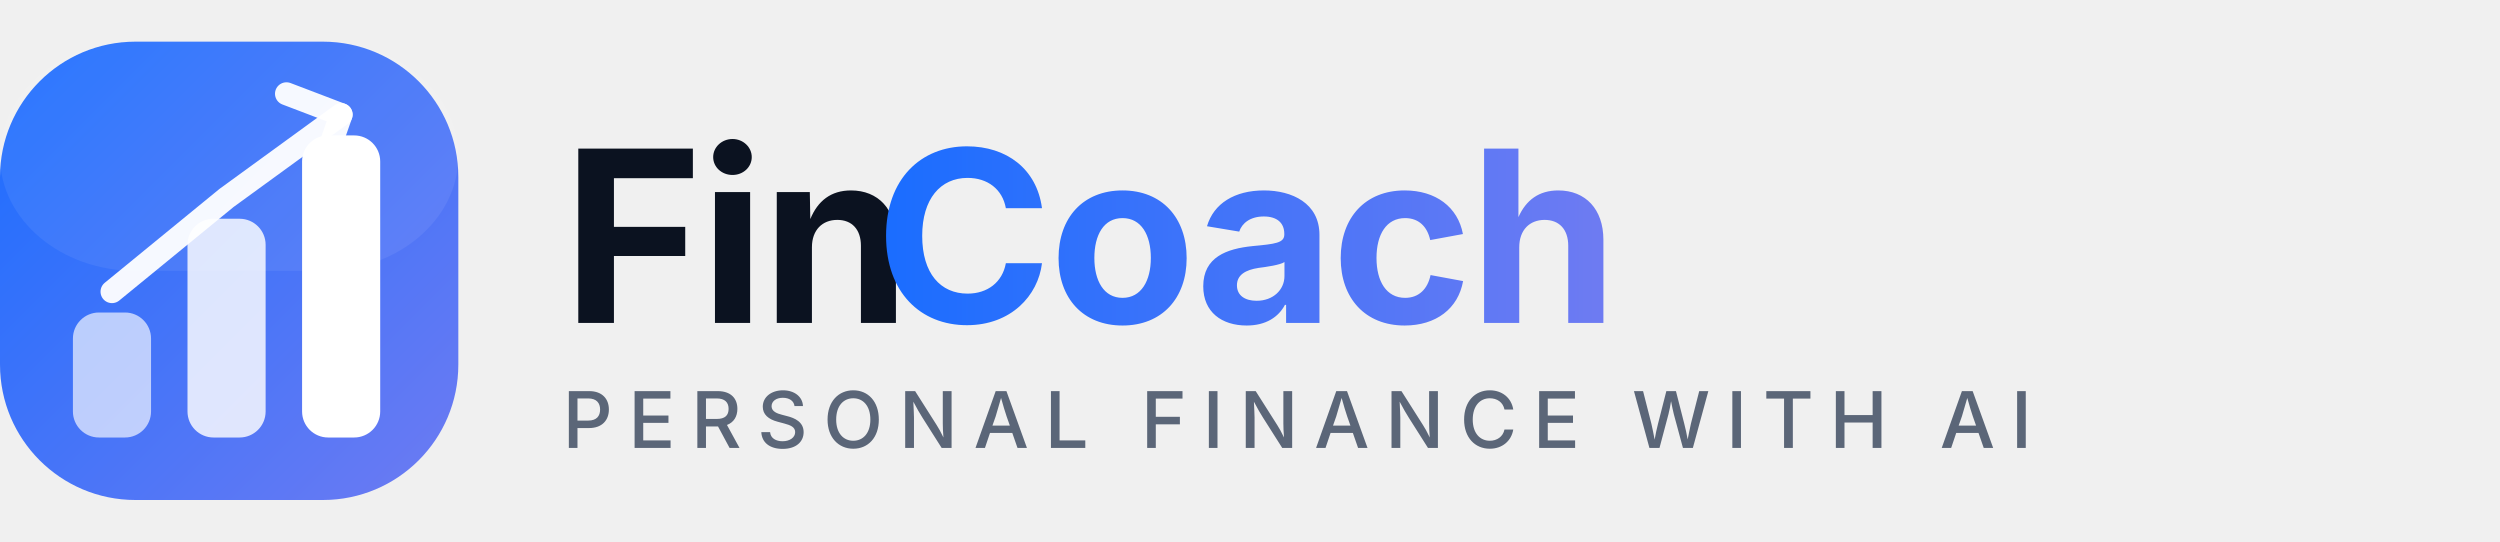
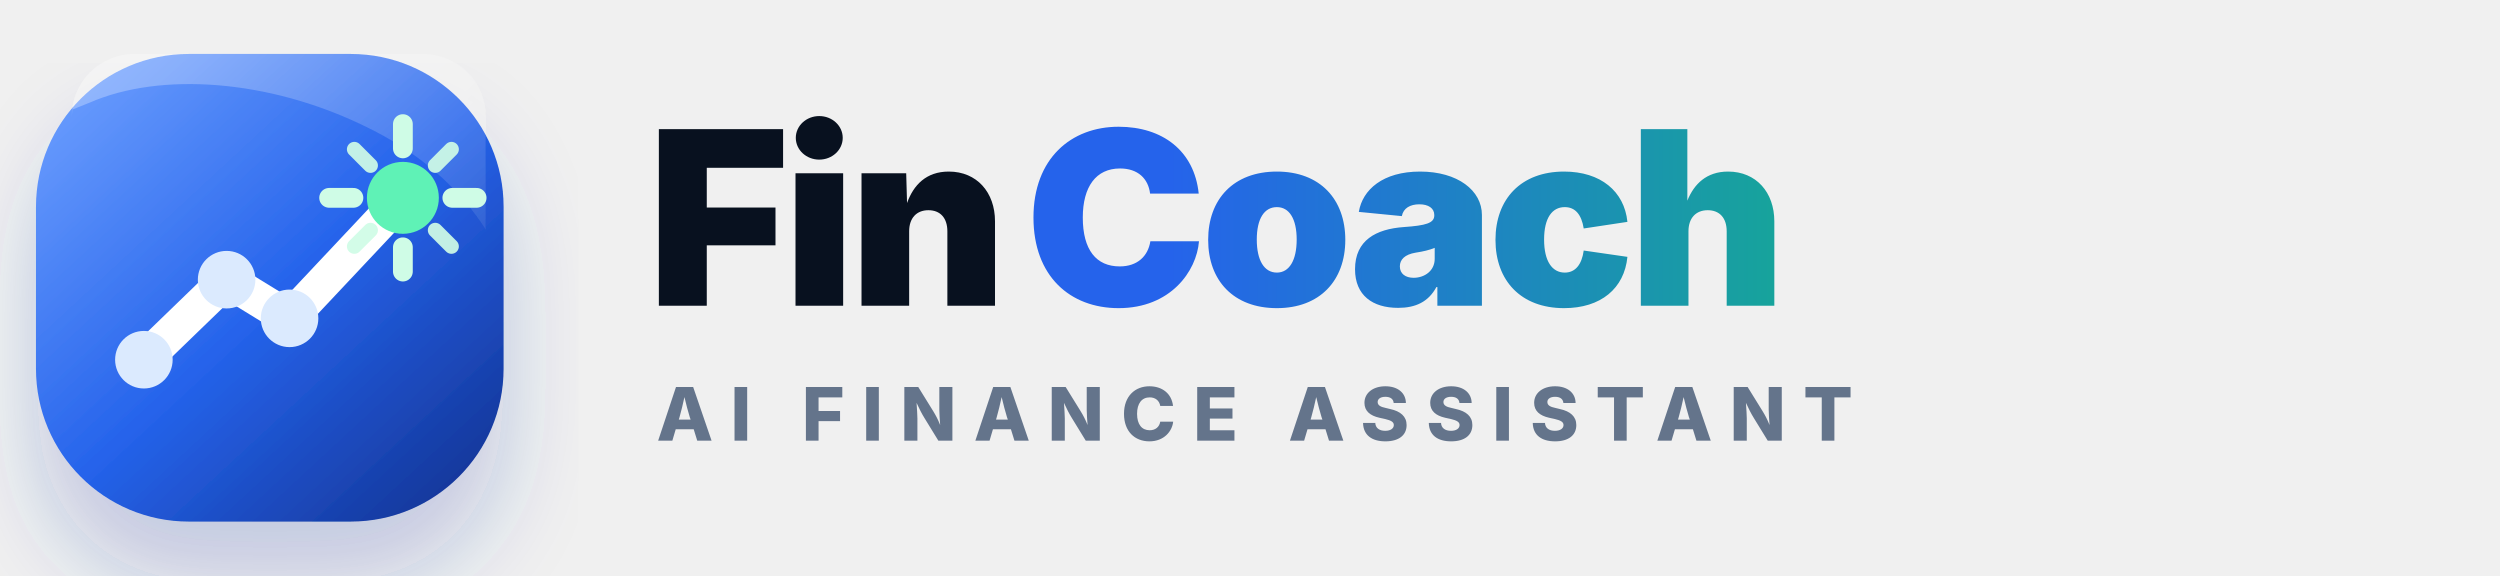
- <svg xmlns="http://www.w3.org/2000/svg" viewBox="0 0 240 52" width="240" height="52" fill="none">
+ <svg xmlns="http://www.w3.org/2000/svg" viewBox="0 0 278 64" role="img" aria-labelledby="fincoach-logo-title">
  <defs>
-     <linearGradient id="iconGrad" x1="0%" y1="0%" x2="100%" y2="100%">
-       <stop offset="0%" stop-color="#1a6dff" />
-       <stop offset="100%" stop-color="#6e7bf2" />
+     <linearGradient id="fc-logo-bg" x1="8" y1="6" x2="58" y2="60" gradientUnits="userSpaceOnUse">
+       <stop offset="0" stop-color="#6EA0FF" />
+       <stop offset="0.48" stop-color="#2563EB" />
+       <stop offset="1" stop-color="#102A83" />
    </linearGradient>
-     <linearGradient id="textGrad" x1="0%" y1="0%" x2="100%" y2="0%">
-       <stop offset="0%" stop-color="#1a6dff" />
-       <stop offset="100%" stop-color="#6e7bf2" />
+     <linearGradient id="fc-logo-glow" x1="16" y1="10" x2="52" y2="50" gradientUnits="userSpaceOnUse">
+       <stop offset="0" stop-color="#FFFFFF" stop-opacity="0.28" />
+       <stop offset="1" stop-color="#FFFFFF" stop-opacity="0" />
    </linearGradient>
-     <filter id="glow" x="-20%" y="-20%" width="140%" height="140%">
-       <feGaussianBlur stdDeviation="2.5" result="blur" />
-       <feComposite in="SourceGraphic" in2="blur" operator="over" />
+     <linearGradient id="fc-word-gradient" x1="130" y1="0" x2="220" y2="0" gradientUnits="userSpaceOnUse">
+       <stop offset="0" stop-color="#2563EB" />
+       <stop offset="1" stop-color="#12B981" />
+     </linearGradient>
+     <filter id="fc-logo-shadow" x="-16%" y="-16%" width="132%" height="132%" color-interpolation-filters="sRGB">
+       <feDropShadow dx="0" dy="7" stdDeviation="5" flood-color="#1E40AF" flood-opacity="0.22" />
    </filter>
  </defs>
  <style>
-     .fin-text { fill: #0b1220; }
-     .tagline   { fill: #5b6678; }
+     .fc-word-main { fill: #08111F; }
+     .fc-tagline { fill: #64748B; }
    @media (prefers-color-scheme: dark) {
-       .fin-text { fill: #ffffff; }
-       .tagline   { fill: #3d4a5e; }
+       .fc-word-main { fill: #F8FAFC; }
+       .fc-tagline { fill: #94A3B8; }
    }
  </style>
-   <rect x="0" y="4" width="44" height="44" rx="13" fill="url(#iconGrad)" />
-   <rect x="0" y="4" width="44" height="22" rx="13" fill="white" opacity="0.07" />
-   <rect x="7" y="30" width="7.5" height="12" rx="2.5" fill="white" opacity="0.65" />
-   <rect x="18" y="21" width="7.5" height="21" rx="2.5" fill="white" opacity="0.82" />
-   <rect x="29" y="13" width="7.5" height="29" rx="2.5" fill="white" opacity="1" />
-   <polyline points="10.75,28  21.75,19  32.75,11" stroke="white" stroke-width="2.2" stroke-linecap="round" stroke-linejoin="round" opacity="0.95" />
-   <polyline points="27.5,9  32.75,11  31,16" stroke="white" stroke-width="2.2" stroke-linecap="round" stroke-linejoin="round" opacity="0.95" />
-   <text x="54" y="31" font-family="-apple-system, BlinkMacSystemFont, 'SF Pro Display', system-ui, sans-serif" font-size="23" font-weight="700" letter-spacing="-0.3" class="fin-text">Fin</text>
-   <text x="84" y="31" font-family="-apple-system, BlinkMacSystemFont, 'SF Pro Display', system-ui, sans-serif" font-size="23" font-weight="700" letter-spacing="-0.3" fill="url(#textGrad)">Coach</text>
-   <text x="54" y="43" font-family="-apple-system, BlinkMacSystemFont, system-ui, sans-serif" font-size="7.5" font-weight="500" letter-spacing="1.5" class="tagline">PERSONAL FINANCE WITH AI</text>
+   <g filter="url(#fc-logo-shadow)">
+     <rect x="4" y="6" width="52" height="52" rx="17" fill="url(#fc-logo-bg)" />
+     <path d="M10 11.4C17.8 8 29.8 8.8 40.5 14C46.4 16.8 51 20.8 54 25.5V13C54 9.1 50.9 6 47 6H15C11.1 6 8 9.1 8 13V12.2L10 11.4Z" fill="url(#fc-logo-glow)" />
+     <path d="M16 40L25.2 31.1L32.2 35.4L44.8 22" fill="none" stroke="#FFFFFF" stroke-width="3.9" stroke-linecap="round" stroke-linejoin="round" />
+     <circle cx="16" cy="40" r="3.2" fill="#DBEAFE" />
+     <circle cx="25.2" cy="31.1" r="3.2" fill="#DBEAFE" />
+     <circle cx="32.2" cy="35.4" r="3.2" fill="#DBEAFE" />
+     <circle cx="44.8" cy="22" r="4" fill="#5EF2B6" />
+     <path d="M44.8 16.5V13.8M44.8 30.2V27.5M50.3 22H53M36.6 22H39.3" stroke="#CFFCE6" stroke-width="2.2" stroke-linecap="round" />
+     <path d="M41.2 18.4L39.4 16.6M50.2 27.4L48.4 25.6M48.4 18.4L50.2 16.6M39.4 27.4L41.2 25.6" stroke="#CFFCE6" stroke-width="1.65" stroke-linecap="round" opacity="0.92" />
+   </g>
+   <text x="72" y="34" font-family="-apple-system, BlinkMacSystemFont, 'SF Pro Display', 'DM Sans', system-ui, sans-serif" font-size="27" font-weight="850" letter-spacing="-0.65" class="fc-word-main">Fin</text>
+   <text x="114" y="34" font-family="-apple-system, BlinkMacSystemFont, 'SF Pro Display', 'DM Sans', system-ui, sans-serif" font-size="27" font-weight="850" letter-spacing="-0.65" fill="url(#fc-word-gradient)">Coach</text>
+   <text x="73" y="49" font-family="-apple-system, BlinkMacSystemFont, 'SF Pro Text', 'DM Sans', system-ui, sans-serif" font-size="8.2" font-weight="800" letter-spacing="1.9" class="fc-tagline">AI FINANCE ASSISTANT</text>
</svg>
